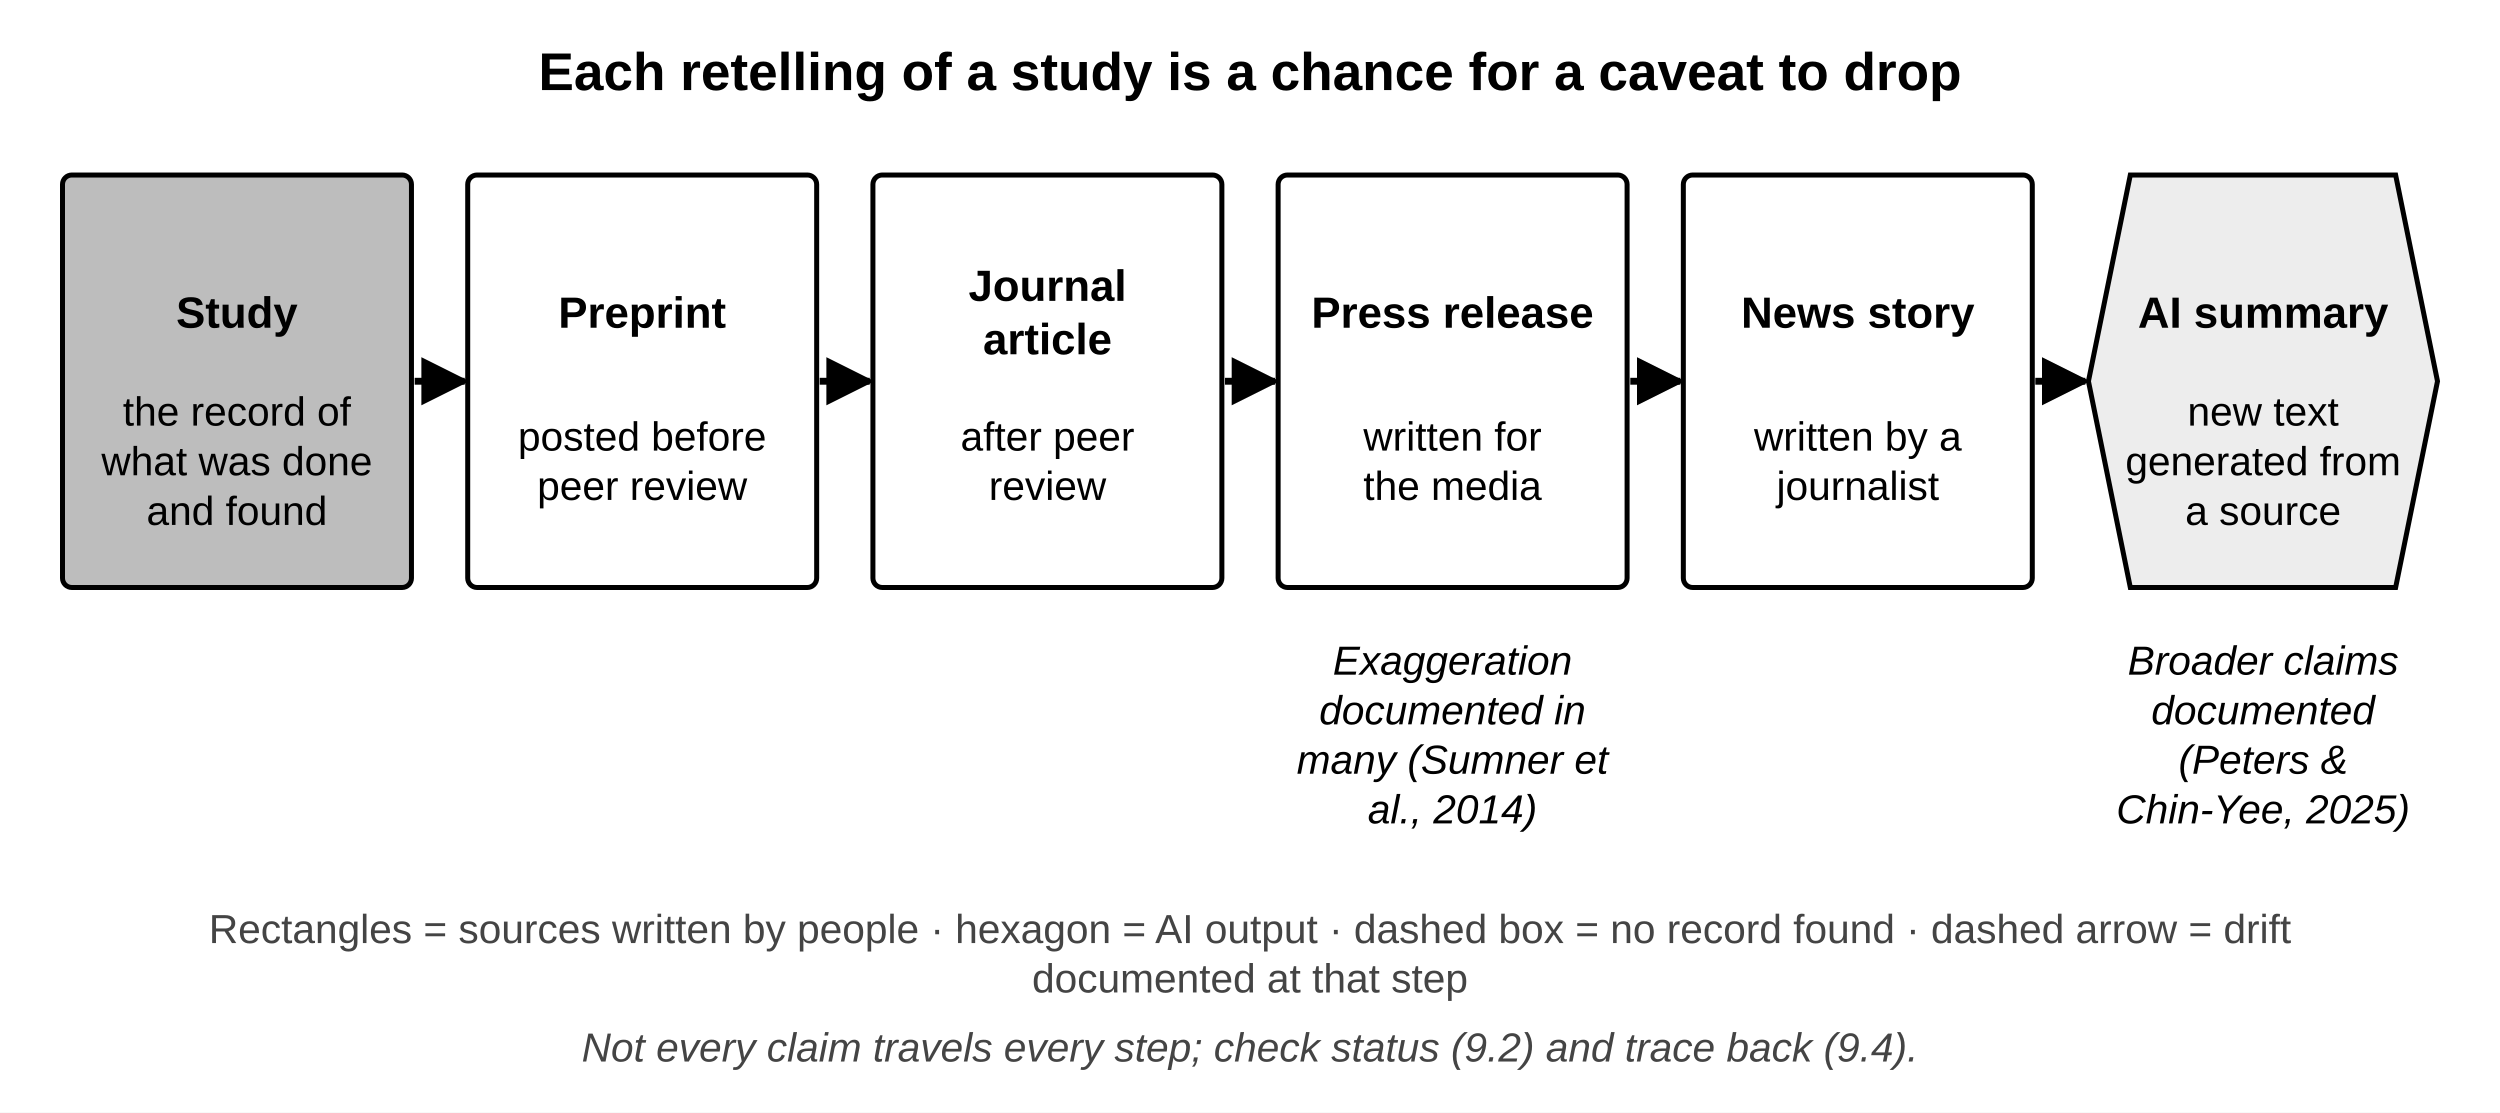
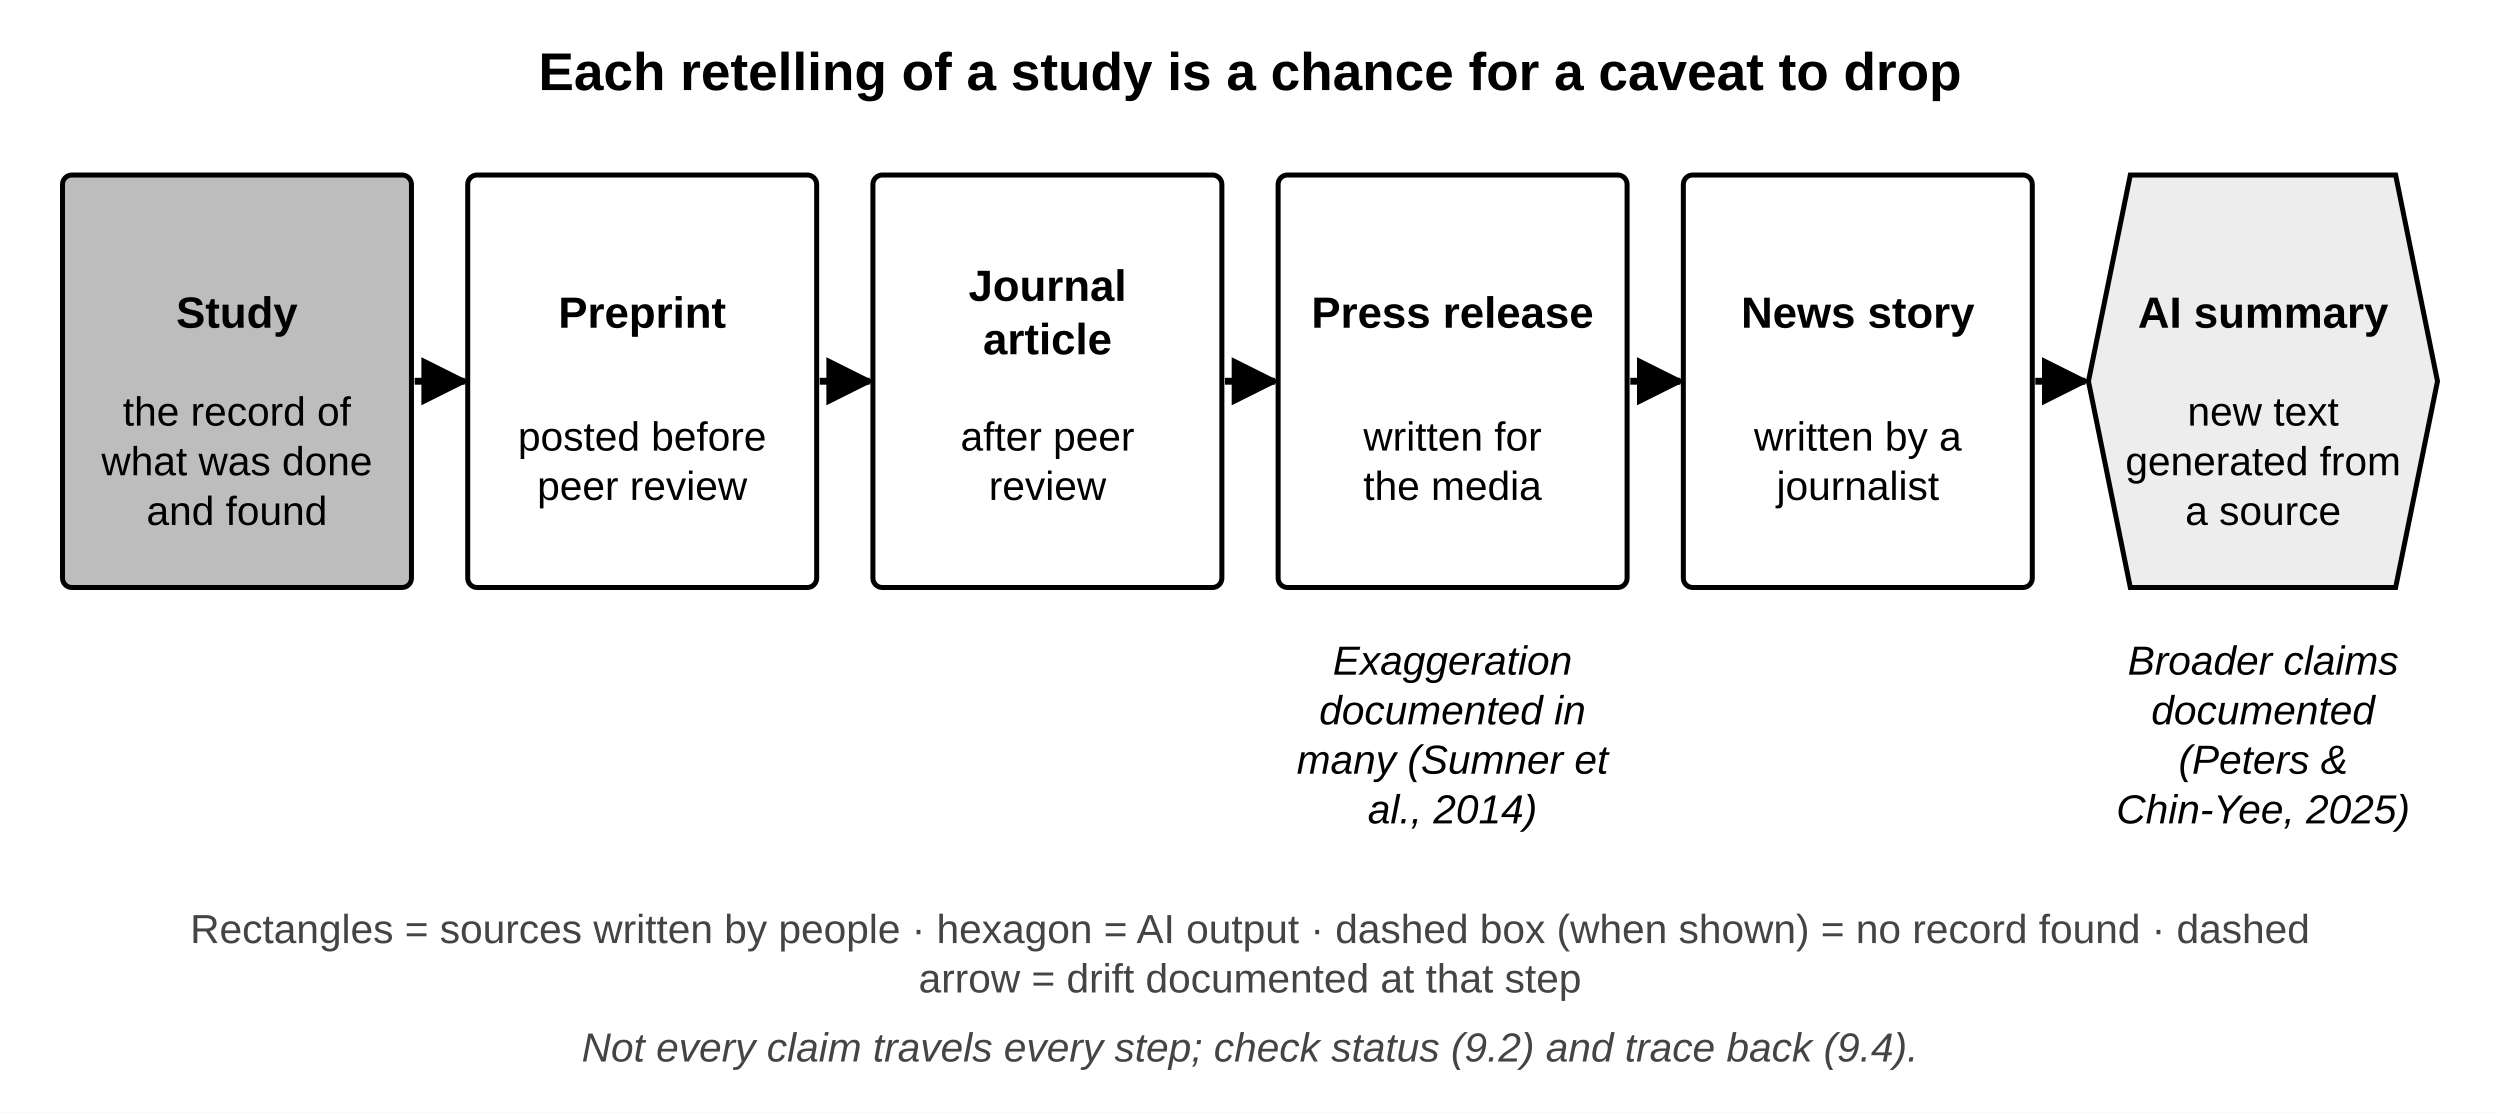
<svg xmlns="http://www.w3.org/2000/svg" viewBox="0 0 800 356" width="800" height="356" role="img" font-family="'Source Sans 3', 'Source Sans Pro', 'Helvetica Neue', Arial, sans-serif">
  <defs>
    <marker id="arrow-gray" viewBox="0 0 10 10" refX="9" refY="5" markerWidth="7" markerHeight="7" orient="auto-start-reverse">
      <path d="M0,0 L10,5 L0,10 z" fill="#000000" />
    </marker>
    <pattern id="hatch" patternUnits="userSpaceOnUse" width="8" height="8" patternTransform="rotate(45)">
      <rect width="8" height="8" fill="#FFFFFF" />
      <line x1="0" y1="0" x2="0" y2="8" stroke="#9A9A9A" stroke-width="1.3" />
    </pattern>
    <pattern id="dots" patternUnits="userSpaceOnUse" width="7" height="7">
      <rect width="7" height="7" fill="#FFFFFF" />
      <circle cx="3.5" cy="3.5" r="1.2" fill="#000" />
    </pattern>
  </defs>
  <rect width="800" height="356" fill="#FFFFFF" />
  <text x="400.0" y="24.0" font-size="17" font-weight="700" text-anchor="middle" dominant-baseline="middle" fill="#000000" style="">Each retelling of a study is a chance for a caveat to drop</text>
  <rect x="20.0" y="56" width="111.667" height="132" rx="3" fill="#BDBDBD" stroke="#000000" stroke-width="1.6" />
  <text x="75.8" y="100.9" font-size="14" font-weight="600" text-anchor="middle" dominant-baseline="middle" fill="#000000" style="">Study</text>
  <text x="75.8" y="132.5" font-size="13" font-weight="normal" text-anchor="middle" dominant-baseline="middle" fill="#000000" style="">the record of</text>
  <text x="75.8" y="148.4" font-size="13" font-weight="normal" text-anchor="middle" dominant-baseline="middle" fill="#000000" style="">what was done</text>
  <text x="75.8" y="164.3" font-size="13" font-weight="normal" text-anchor="middle" dominant-baseline="middle" fill="#000000" style="">and found</text>
  <path d="M132.7,122.0 L148.7,122.0" fill="none" stroke="#000000" stroke-width="2.2" marker-end="url(#arrow-gray)" />
  <rect x="149.667" y="56" width="111.667" height="132" rx="3" fill="#FFFFFF" stroke="#000000" stroke-width="1.6" />
  <text x="205.5" y="100.9" font-size="14" font-weight="600" text-anchor="middle" dominant-baseline="middle" fill="#000000" style="">Preprint</text>
  <text x="205.5" y="140.5" font-size="13" font-weight="normal" text-anchor="middle" dominant-baseline="middle" fill="#000000" style="">posted before</text>
  <text x="205.5" y="156.3" font-size="13" font-weight="normal" text-anchor="middle" dominant-baseline="middle" fill="#000000" style="">peer review</text>
  <path d="M262.3,122.0 L278.3,122.0" fill="none" stroke="#000000" stroke-width="2.2" marker-end="url(#arrow-gray)" />
  <rect x="279.333" y="56" width="111.667" height="132" rx="3" fill="#FFFFFF" stroke="#000000" stroke-width="1.6" />
  <text x="335.2" y="92.3" font-size="14" font-weight="600" text-anchor="middle" dominant-baseline="middle" fill="#000000" style="">Journal</text>
  <text x="335.2" y="109.4" font-size="14" font-weight="600" text-anchor="middle" dominant-baseline="middle" fill="#000000" style="">article</text>
  <text x="335.2" y="140.5" font-size="13" font-weight="normal" text-anchor="middle" dominant-baseline="middle" fill="#000000" style="">after peer</text>
  <text x="335.2" y="156.3" font-size="13" font-weight="normal" text-anchor="middle" dominant-baseline="middle" fill="#000000" style="">review</text>
  <path d="M392.0,122.0 L408.0,122.0" fill="none" stroke="#000000" stroke-width="2.2" stroke-dasharray="6 4" marker-end="url(#arrow-gray)" />
  <rect x="409" y="56" width="111.667" height="132" rx="3" fill="#FFFFFF" stroke="#000000" stroke-width="1.6" />
  <text x="464.8" y="100.9" font-size="14" font-weight="600" text-anchor="middle" dominant-baseline="middle" fill="#000000" style="">Press release</text>
  <text x="464.8" y="140.5" font-size="13" font-weight="normal" text-anchor="middle" dominant-baseline="middle" fill="#000000" style="">written for</text>
  <text x="464.8" y="156.3" font-size="13" font-weight="normal" text-anchor="middle" dominant-baseline="middle" fill="#000000" style="">the media</text>
  <path d="M521.7,122.0 L537.7,122.0" fill="none" stroke="#000000" stroke-width="2.2" marker-end="url(#arrow-gray)" />
  <text x="464.8" y="212.2" font-size="13" font-weight="normal" text-anchor="middle" dominant-baseline="middle" fill="#000000" style="font-style:italic;">Exaggeration</text>
  <text x="464.8" y="228.1" font-size="13" font-weight="normal" text-anchor="middle" dominant-baseline="middle" fill="#000000" style="font-style:italic;">documented in</text>
  <text x="464.8" y="243.9" font-size="13" font-weight="normal" text-anchor="middle" dominant-baseline="middle" fill="#000000" style="font-style:italic;">many (Sumner et</text>
  <text x="464.8" y="259.8" font-size="13" font-weight="normal" text-anchor="middle" dominant-baseline="middle" fill="#000000" style="font-style:italic;">al., 2014)</text>
  <rect x="538.667" y="56" width="111.667" height="132" rx="3" fill="#FFFFFF" stroke="#000000" stroke-width="1.6" />
  <text x="594.5" y="100.9" font-size="14" font-weight="600" text-anchor="middle" dominant-baseline="middle" fill="#000000" style="">News story</text>
  <text x="594.5" y="140.5" font-size="13" font-weight="normal" text-anchor="middle" dominant-baseline="middle" fill="#000000" style="">written by a</text>
  <text x="594.5" y="156.3" font-size="13" font-weight="normal" text-anchor="middle" dominant-baseline="middle" fill="#000000" style="">journalist</text>
  <path d="M651.3,122.0 L667.3,122.0" fill="none" stroke="#000000" stroke-width="2.2" stroke-dasharray="6 4" marker-end="url(#arrow-gray)" />
  <polygon points="681.7,56.0 766.6,56.0 780.0,122.0 766.6,188.0 681.7,188.0 668.3,122.0" fill="#EDEDED" stroke="#000000" stroke-width="1.6" />
  <text x="724.2" y="100.9" font-size="14" font-weight="600" text-anchor="middle" dominant-baseline="middle" fill="#000000" style="">AI summary</text>
  <text x="724.2" y="132.5" font-size="13" font-weight="normal" text-anchor="middle" dominant-baseline="middle" fill="#000000" style="">new text</text>
  <text x="724.2" y="148.4" font-size="13" font-weight="normal" text-anchor="middle" dominant-baseline="middle" fill="#000000" style="">generated from</text>
  <text x="724.2" y="164.3" font-size="13" font-weight="normal" text-anchor="middle" dominant-baseline="middle" fill="#000000" style="">a source</text>
  <text x="724.2" y="212.2" font-size="13" font-weight="normal" text-anchor="middle" dominant-baseline="middle" fill="#000000" style="font-style:italic;">Broader claims</text>
  <text x="724.2" y="228.1" font-size="13" font-weight="normal" text-anchor="middle" dominant-baseline="middle" fill="#000000" style="font-style:italic;">documented</text>
  <text x="724.2" y="243.9" font-size="13" font-weight="normal" text-anchor="middle" dominant-baseline="middle" fill="#000000" style="font-style:italic;">(Peters &amp;</text>
  <text x="724.2" y="259.8" font-size="13" font-weight="normal" text-anchor="middle" dominant-baseline="middle" fill="#000000" style="font-style:italic;">Chin-Yee, 2025)</text>
-   <text x="400.0" y="298.1" font-size="13" font-weight="normal" text-anchor="middle" dominant-baseline="middle" fill="#444444" style="">Rectangles = sources written by people · hexagon = AI output · dashed box = no record found · dashed arrow = drift</text>
-   <text x="400.0" y="313.9" font-size="13" font-weight="normal" text-anchor="middle" dominant-baseline="middle" fill="#444444" style="">documented at that step</text>
+   <text x="400.0" y="298.1" font-size="13" font-weight="normal" text-anchor="middle" dominant-baseline="middle" fill="#444444" style="">Rectangles = sources written by people · hexagon = AI output · dashed box (when shown) = no record found · dashed</text>
+   <text x="400.0" y="313.9" font-size="13" font-weight="normal" text-anchor="middle" dominant-baseline="middle" fill="#444444" style="">arrow = drift documented at that step</text>
  <text x="400.0" y="336.0" font-size="13" font-weight="normal" text-anchor="middle" dominant-baseline="middle" fill="#444444" style="font-style:italic;">Not every claim travels every step; check status (9.2) and trace back (9.4).</text>
</svg>
